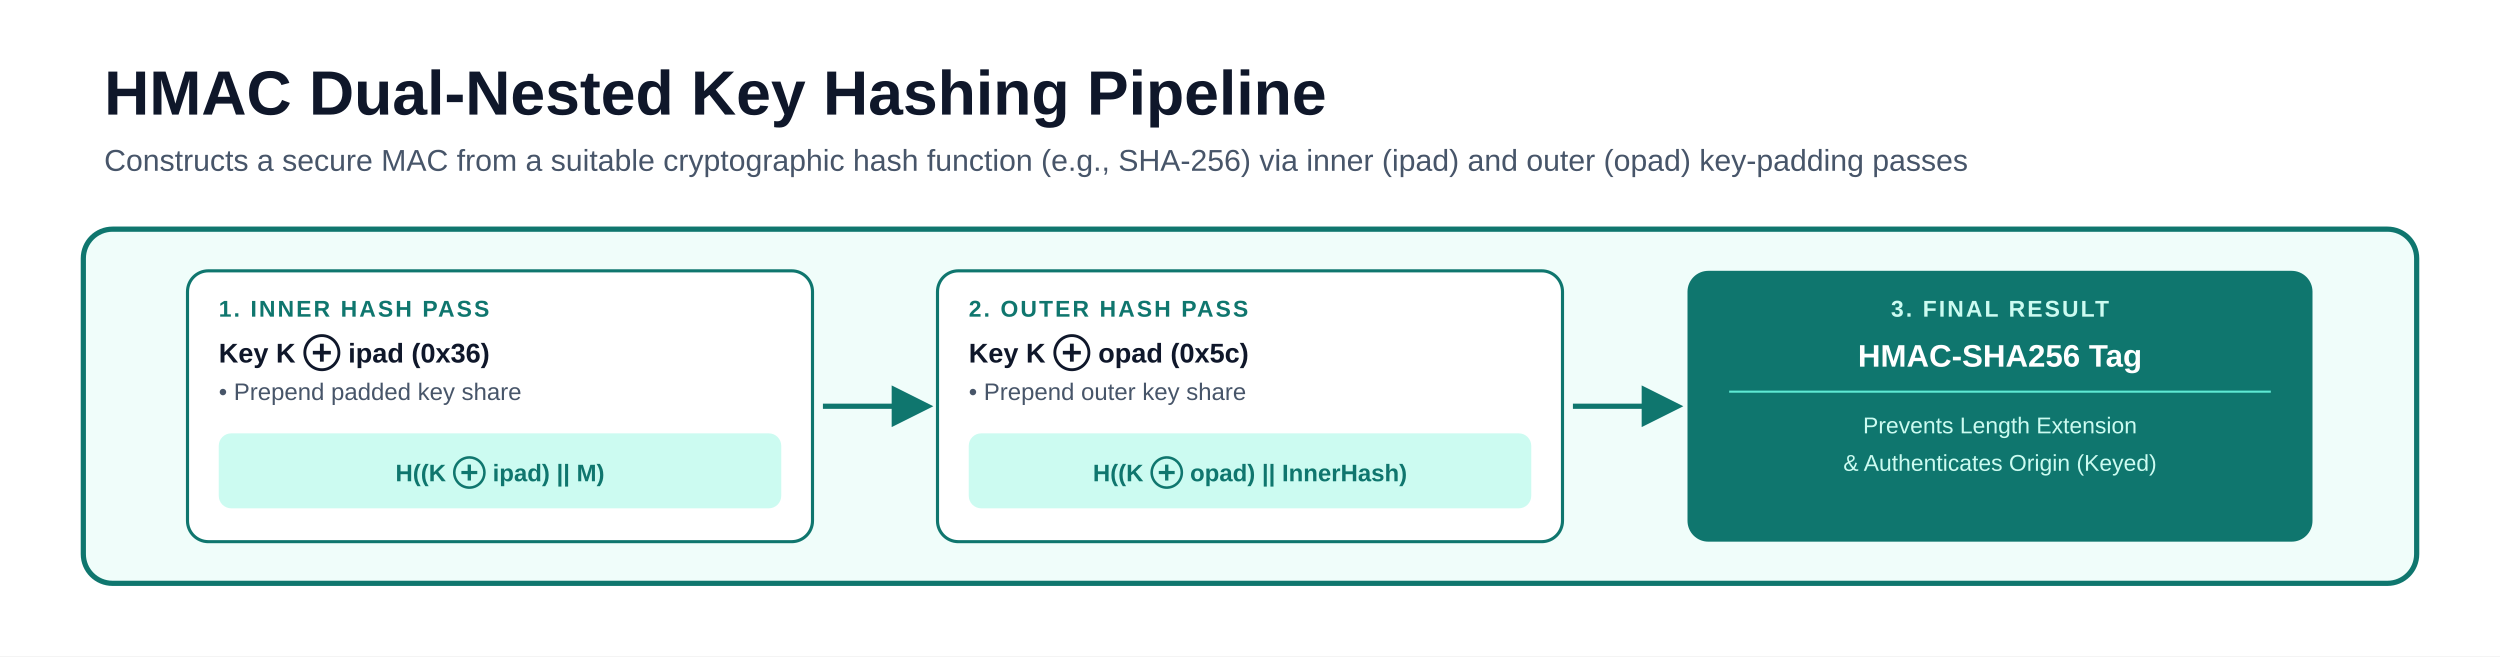
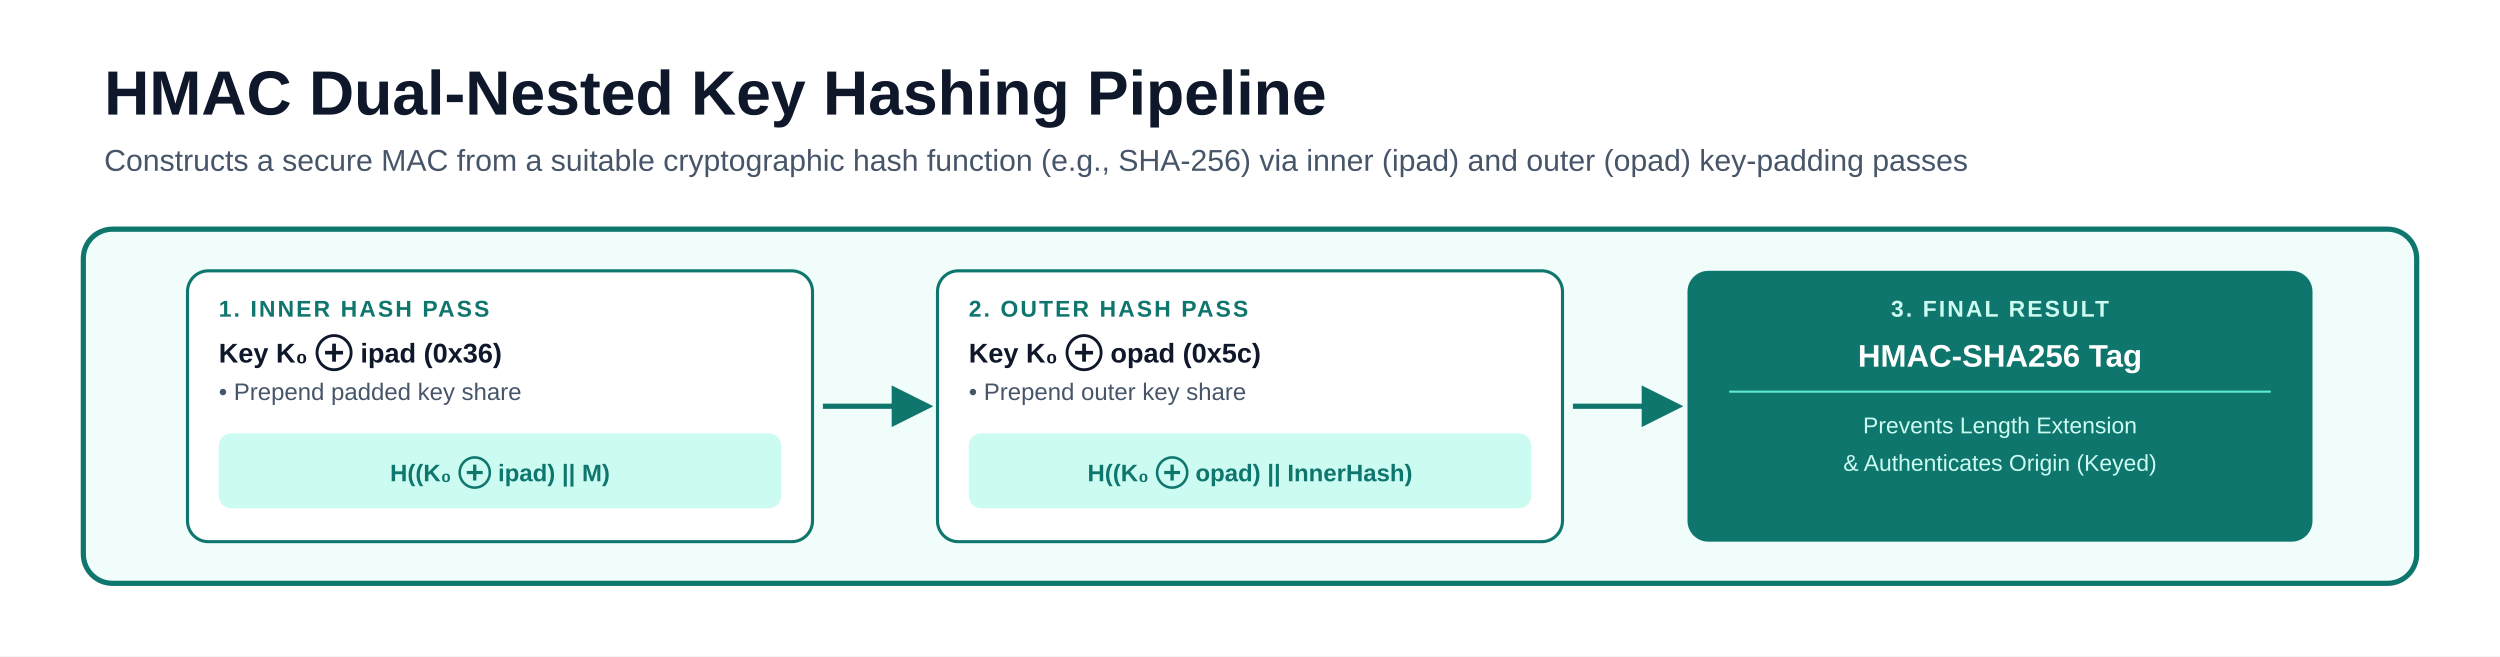
<svg xmlns="http://www.w3.org/2000/svg" viewBox="0 0 1200 315" font-family="-apple-system, BlinkMacSystemFont, 'Segoe UI', Arial, sans-serif">
  <rect width="1200" height="315" fill="#ffffff" />
  <defs>
    <marker id="arrow-teal" viewBox="0 0 10 10" refX="8.5" refY="5" markerWidth="8" markerHeight="8" orient="auto">
      <path d="M0 0 L10 5 L0 10Z" fill="#0f766e" />
    </marker>
  </defs>
  <text x="50" y="55" font-size="30" font-weight="850" fill="#0f172a">HMAC Dual-Nested Key Hashing Pipeline</text>
  <text x="50" y="82" font-size="14.5" fill="#475569">Constructs a secure MAC from a suitable cryptographic hash function (e.g., SHA-256) via inner (ipad) and outer (opad) key-padding passes</text>
  <rect x="40" y="110" width="1120" height="170" rx="14" fill="#f0fdfa" stroke="#0f766e" stroke-width="2.5" />
  <rect x="90" y="130" width="300" height="130" rx="10" fill="#ffffff" stroke="#0f766e" stroke-width="1.5" />
  <text x="105" y="152" font-size="11" font-weight="900" letter-spacing="1" fill="#0f766e">1. INNER HASH PASS</text>
-   <text x="105" y="174" font-size="13" font-weight="800" fill="#0f172a">Key K ⊕ ipad (0x36)</text>
+   <text x="105" y="174" font-size="13" font-weight="800" fill="#0f172a">Key K₀ ⊕ ipad (0x36)</text>
  <text x="105" y="192" font-size="11.5" fill="#475569">• Prepend padded key share</text>
  <rect x="105" y="208" width="270" height="36" rx="6" fill="#ccfbf1" />
-   <text x="240" y="231" font-size="11.5" font-weight="800" fill="#0f766e" text-anchor="middle">H((K ⊕ ipad) || M)</text>
+   <text x="240" y="231" font-size="11.5" font-weight="800" fill="#0f766e" text-anchor="middle">H((K₀ ⊕ ipad) || M)</text>
  <path d="M 395 195 L 445 195" fill="none" stroke="#0f766e" stroke-width="2.5" marker-end="url(#arrow-teal)" />
  <rect x="450" y="130" width="300" height="130" rx="10" fill="#ffffff" stroke="#0f766e" stroke-width="1.5" />
  <text x="465" y="152" font-size="11" font-weight="900" letter-spacing="1" fill="#0f766e">2. OUTER HASH PASS</text>
-   <text x="465" y="174" font-size="13" font-weight="800" fill="#0f172a">Key K ⊕ opad (0x5c)</text>
+   <text x="465" y="174" font-size="13" font-weight="800" fill="#0f172a">Key K₀ ⊕ opad (0x5c)</text>
  <text x="465" y="192" font-size="11.5" fill="#475569">• Prepend outer key share</text>
  <rect x="465" y="208" width="270" height="36" rx="6" fill="#ccfbf1" />
-   <text x="600" y="231" font-size="11.5" font-weight="800" fill="#0f766e" text-anchor="middle">H((K ⊕ opad) || InnerHash)</text>
+   <text x="600" y="231" font-size="11.5" font-weight="800" fill="#0f766e" text-anchor="middle">H((K₀ ⊕ opad) || InnerHash)</text>
  <path d="M 755 195 L 805 195" fill="none" stroke="#0f766e" stroke-width="2.5" marker-end="url(#arrow-teal)" />
  <rect x="810" y="130" width="300" height="130" rx="10" fill="#0f766e" />
  <text x="960" y="152" font-size="11" font-weight="900" letter-spacing="1" fill="#ccfbf1" text-anchor="middle">3. FINAL RESULT</text>
  <text x="960" y="176" font-size="15" font-weight="800" fill="#ffffff" text-anchor="middle">HMAC-SHA256 Tag</text>
  <line x1="830" y1="188" x2="1090" y2="188" stroke="#5eead4" stroke-width="1" />
  <text x="960" y="208" font-size="11" fill="#ccfbf1" text-anchor="middle">Prevents Length Extension</text>
  <text x="960" y="226" font-size="11" fill="#ccfbf1" text-anchor="middle">&amp; Authenticates Origin (Keyed)</text>
</svg>
